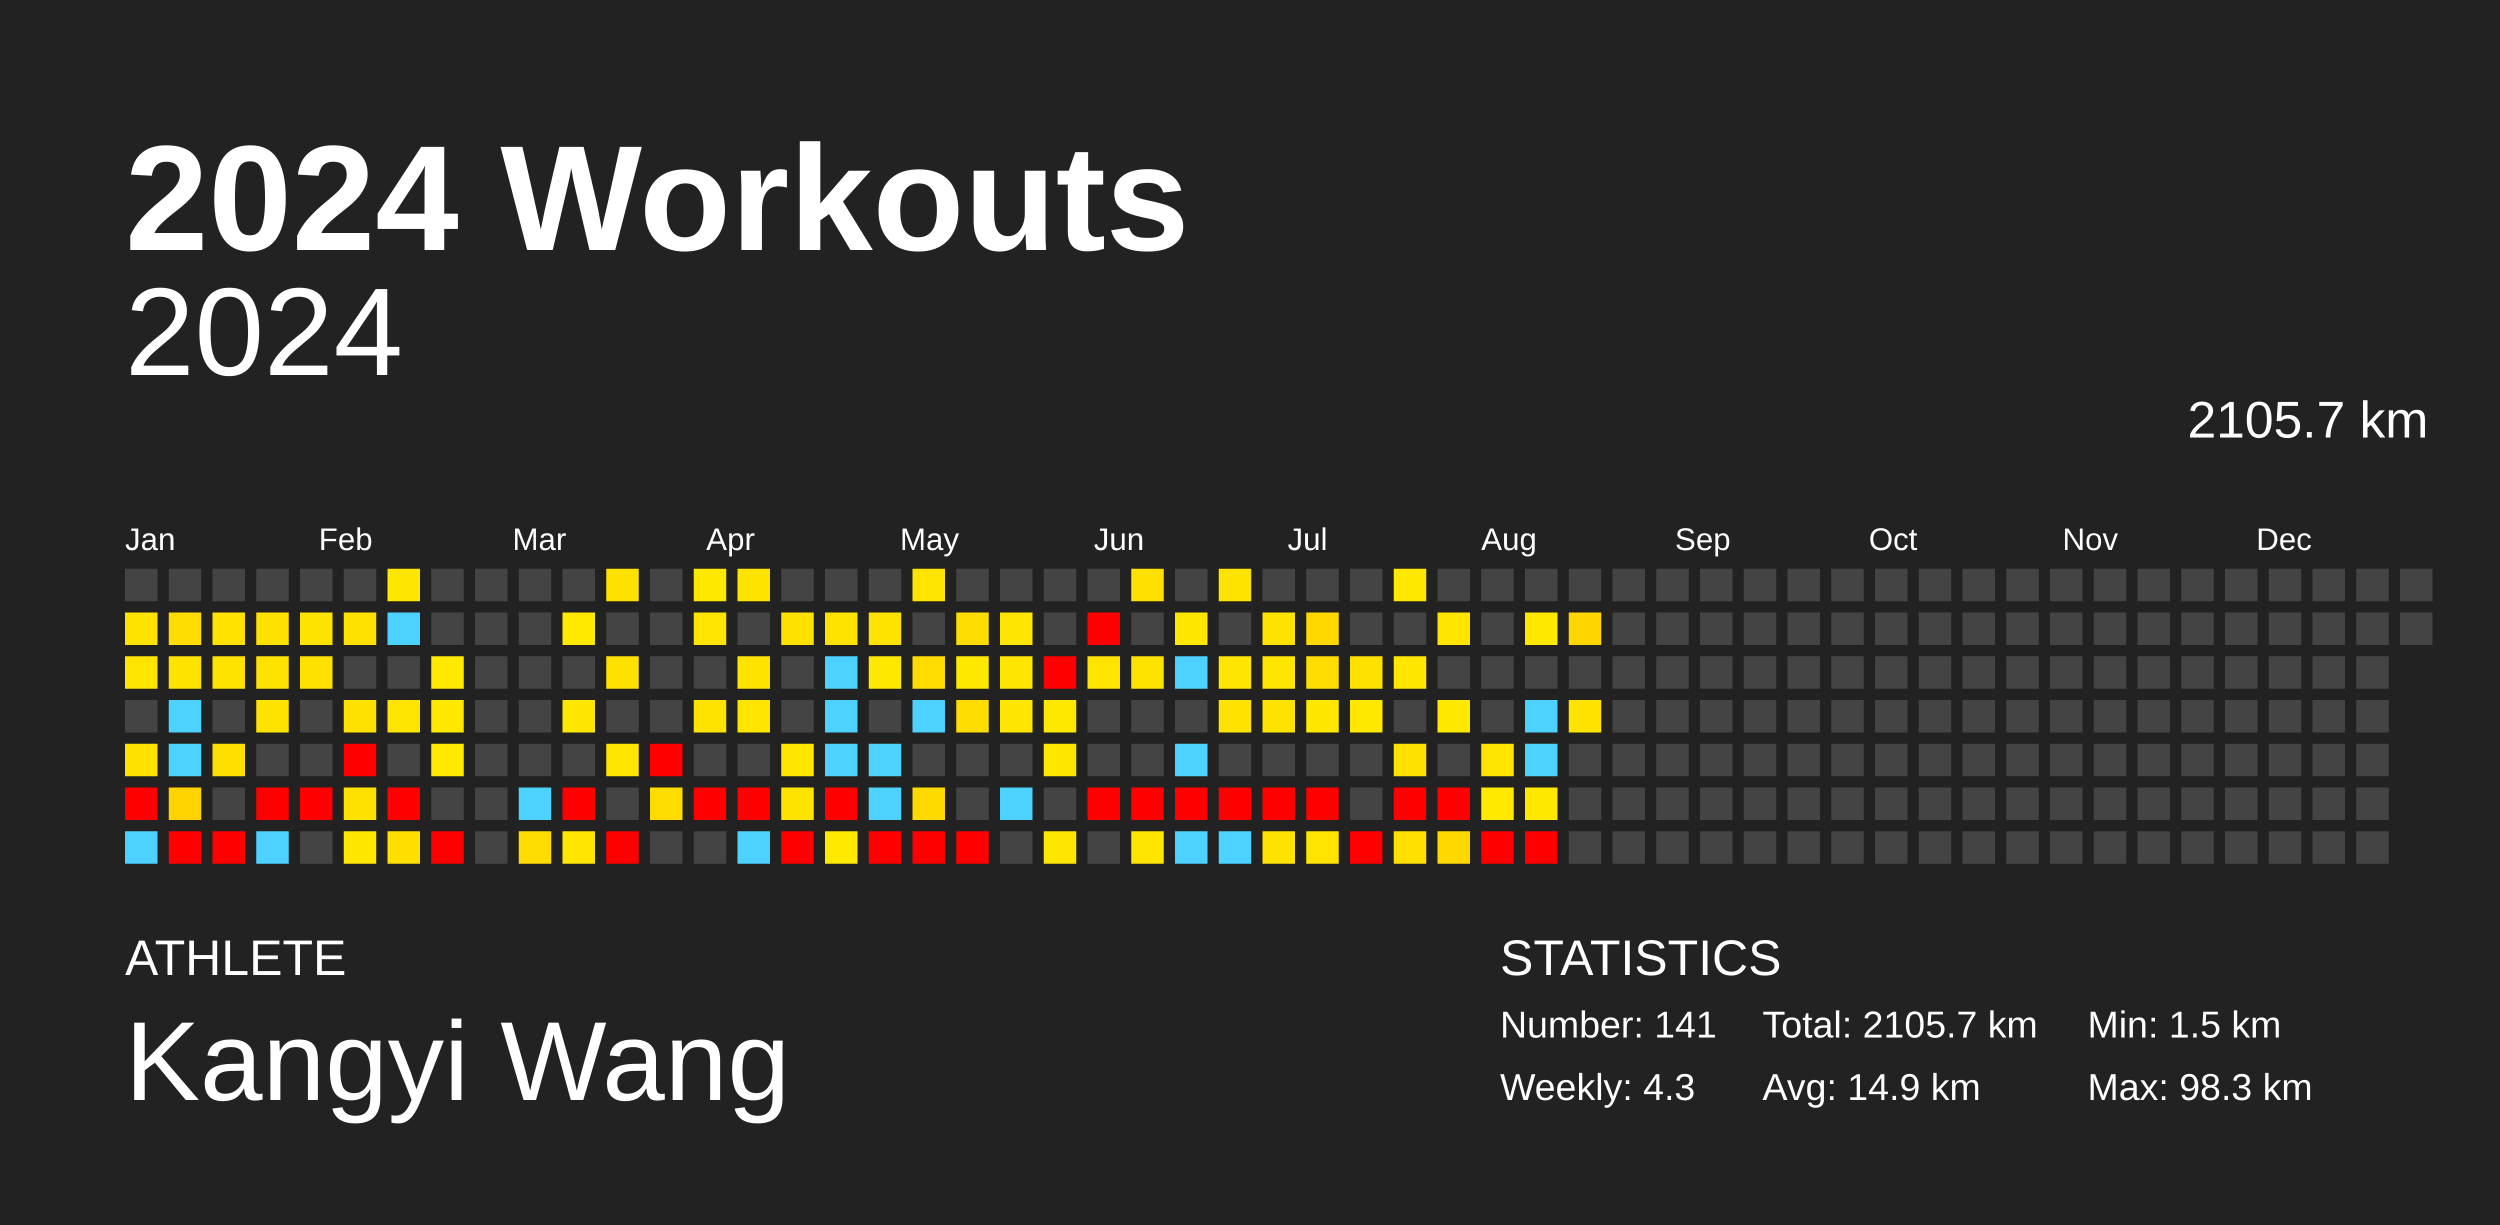
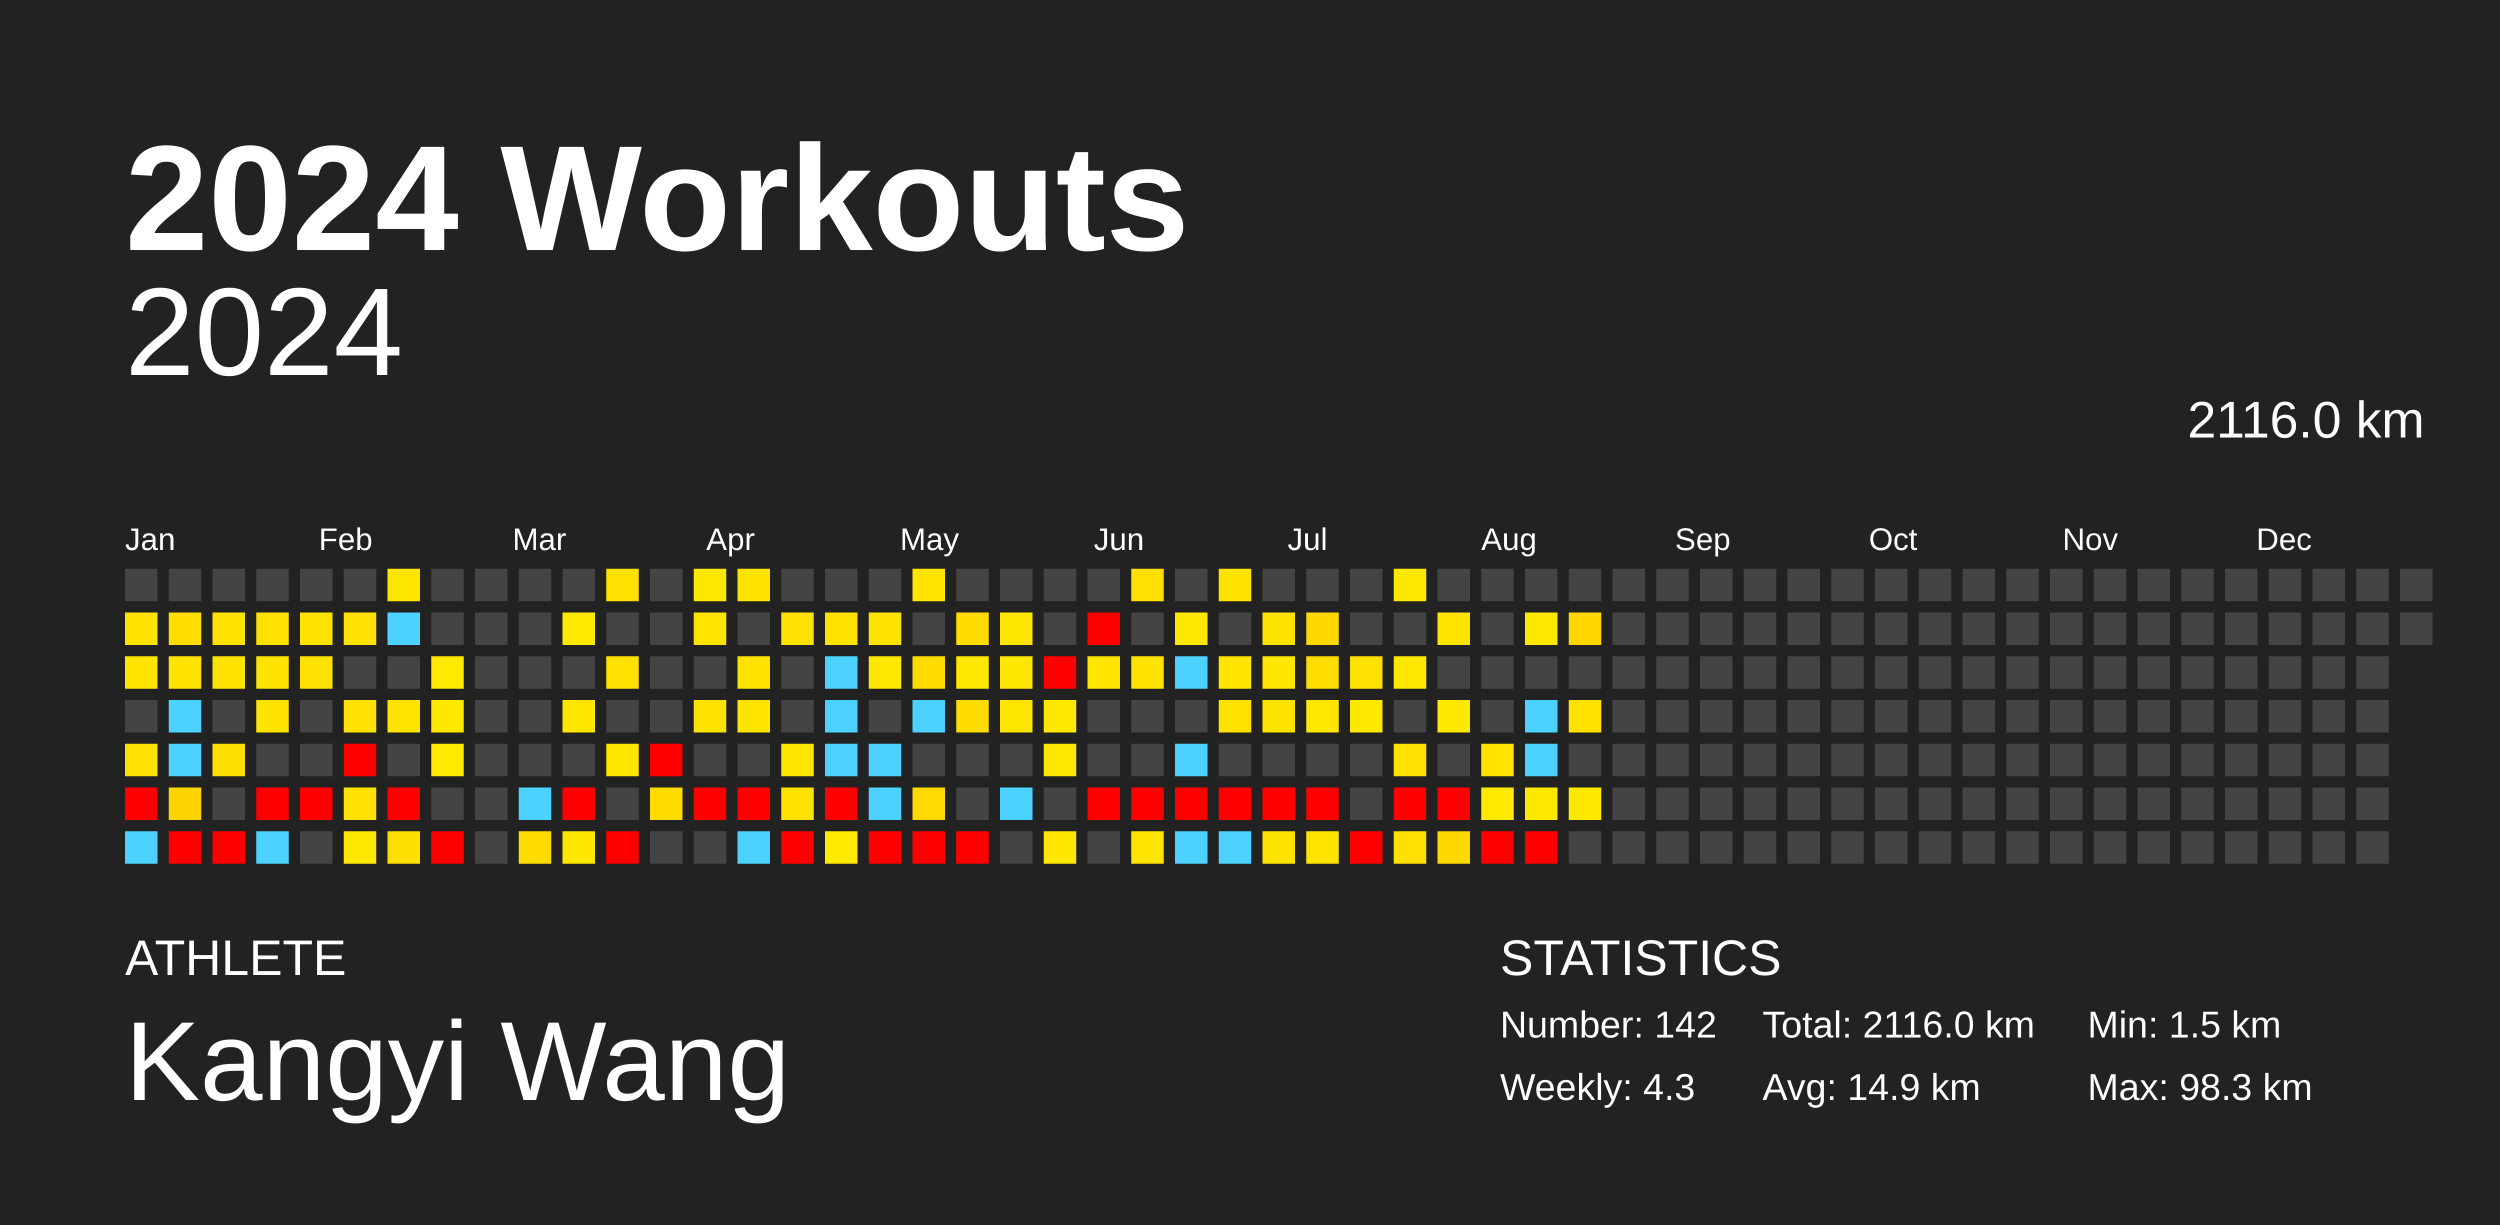
<svg xmlns="http://www.w3.org/2000/svg" baseProfile="full" height="98mm" version="1.1" viewBox="0,0,200,98" width="200mm">
  <defs />
  <rect fill="#222222" height="98" width="200" x="0" y="0" />
  <text fill="#FFFFFF" style="font-size:12px; font-family:Arial; font-weight:bold;" x="10" y="20">2024 Workouts</text>
  <text fill="#FFFFFF" style="font-size:4px; font-family:Arial" x="10" y="78">ATHLETE</text>
  <text fill="#FFFFFF" style="font-size:9px; font-family:Arial" x="10" y="88">Kangyi Wang</text>
  <text fill="#FFFFFF" style="font-size:4px; font-family:Arial" x="120" y="78">STATISTICS</text>
-   <text fill="#FFFFFF" style="font-size:3px; font-family:Arial" x="120" y="83">Number: 141</text>
+   <text fill="#FFFFFF" style="font-size:3px; font-family:Arial" x="120" y="83">Number: 142</text>
  <text fill="#FFFFFF" style="font-size:3px; font-family:Arial" x="120" y="88">Weekly: 4.3</text>
-   <text fill="#FFFFFF" style="font-size:3px; font-family:Arial" x="141" y="83">Total: 2105.7 km</text>
+   <text fill="#FFFFFF" style="font-size:3px; font-family:Arial" x="141" y="83">Total: 2116.0 km</text>
  <text fill="#FFFFFF" style="font-size:3px; font-family:Arial" x="141" y="88">Avg: 14.9 km</text>
  <text fill="#FFFFFF" style="font-size:3px; font-family:Arial" x="167" y="83">Min: 1.5 km</text>
  <text fill="#FFFFFF" style="font-size:3px; font-family:Arial" x="167" y="88">Max: 98.3 km</text>
  <text alignment-baseline="hanging" fill="#FFFFFF" style="font-size:10.0px; font-family:Arial;" x="10" y="30">2024</text>
-   <text alignment-baseline="hanging" fill="#FFFFFF" style="font-size:4.125px; font-family:Arial;" x="175" y="35">2105.7 km</text>
+   <text alignment-baseline="hanging" fill="#FFFFFF" style="font-size:4.125px; font-family:Arial;" x="175" y="35">2116.0 km</text>
  <text fill="#FFFFFF" style="font-size:2.5px; font-family:Arial" x="10.0" y="44">Jan</text>
  <text fill="#FFFFFF" style="font-size:2.5px; font-family:Arial" x="25.5" y="44">Feb</text>
  <text fill="#FFFFFF" style="font-size:2.5px; font-family:Arial" x="41.0" y="44">Mar</text>
  <text fill="#FFFFFF" style="font-size:2.5px; font-family:Arial" x="56.5" y="44">Apr</text>
  <text fill="#FFFFFF" style="font-size:2.5px; font-family:Arial" x="72.0" y="44">May</text>
  <text fill="#FFFFFF" style="font-size:2.5px; font-family:Arial" x="87.5" y="44">Jun</text>
  <text fill="#FFFFFF" style="font-size:2.5px; font-family:Arial" x="103.0" y="44">Jul</text>
  <text fill="#FFFFFF" style="font-size:2.5px; font-family:Arial" x="118.5" y="44">Aug</text>
  <text fill="#FFFFFF" style="font-size:2.5px; font-family:Arial" x="134.0" y="44">Sep</text>
  <text fill="#FFFFFF" style="font-size:2.5px; font-family:Arial" x="149.5" y="44">Oct</text>
  <text fill="#FFFFFF" style="font-size:2.5px; font-family:Arial" x="165.0" y="44">Nov</text>
  <text fill="#FFFFFF" style="font-size:2.5px; font-family:Arial" x="180.5" y="44">Dec</text>
  <rect fill="#444444" height="2.6" width="2.6" x="10.0" y="45.5" />
  <rect fill="#ffe300" height="2.6" width="2.6" x="10.0" y="49.0" />
  <rect fill="#ffe400" height="2.6" width="2.6" x="10.0" y="52.5" />
  <rect fill="#444444" height="2.6" width="2.6" x="10.0" y="56.0" />
  <rect fill="#ffe100" height="2.6" width="2.6" x="10.0" y="59.5" />
  <rect fill="red" height="2.6" width="2.6" x="10.0" y="63.0" />
  <rect fill="#4dd2ff" height="2.6" width="2.6" x="10.0" y="66.5" />
  <rect fill="#444444" height="2.6" width="2.6" x="13.5" y="45.5" />
  <rect fill="#ffdd00" height="2.6" width="2.6" x="13.5" y="49.0" />
  <rect fill="#ffe300" height="2.6" width="2.6" x="13.5" y="52.5" />
  <rect fill="#4dd2ff" height="2.6" width="2.6" x="13.5" y="56.0" />
  <rect fill="#4dd2ff" height="2.6" width="2.6" x="13.5" y="59.5" />
  <rect fill="#ffd300" height="2.6" width="2.6" x="13.5" y="63.0" />
  <rect fill="red" height="2.6" width="2.6" x="13.5" y="66.5" />
  <rect fill="#444444" height="2.6" width="2.6" x="17.0" y="45.5" />
  <rect fill="#ffe200" height="2.6" width="2.6" x="17.0" y="49.0" />
  <rect fill="#ffe300" height="2.6" width="2.6" x="17.0" y="52.5" />
  <rect fill="#444444" height="2.6" width="2.6" x="17.0" y="56.0" />
  <rect fill="#ffdf00" height="2.6" width="2.6" x="17.0" y="59.5" />
  <rect fill="#444444" height="2.6" width="2.6" x="17.0" y="63.0" />
  <rect fill="red" height="2.6" width="2.6" x="17.0" y="66.5" />
  <rect fill="#444444" height="2.6" width="2.6" x="20.5" y="45.5" />
  <rect fill="#ffe100" height="2.6" width="2.6" x="20.5" y="49.0" />
  <rect fill="#ffe300" height="2.6" width="2.6" x="20.5" y="52.5" />
  <rect fill="#ffe300" height="2.6" width="2.6" x="20.5" y="56.0" />
  <rect fill="#444444" height="2.6" width="2.6" x="20.5" y="59.5" />
  <rect fill="red" height="2.6" width="2.6" x="20.5" y="63.0" />
  <rect fill="#4dd2ff" height="2.6" width="2.6" x="20.5" y="66.5" />
  <rect fill="#444444" height="2.6" width="2.6" x="24.0" y="45.5" />
  <rect fill="#ffe300" height="2.6" width="2.6" x="24.0" y="49.0" />
  <rect fill="#ffe100" height="2.6" width="2.6" x="24.0" y="52.5" />
  <rect fill="#444444" height="2.6" width="2.6" x="24.0" y="56.0" />
  <rect fill="#444444" height="2.6" width="2.6" x="24.0" y="59.5" />
  <rect fill="red" height="2.6" width="2.6" x="24.0" y="63.0" />
  <rect fill="#444444" height="2.6" width="2.6" x="24.0" y="66.5" />
  <rect fill="#444444" height="2.6" width="2.6" x="27.5" y="45.5" />
  <rect fill="#ffe100" height="2.6" width="2.6" x="27.5" y="49.0" />
  <rect fill="#444444" height="2.6" width="2.6" x="27.5" y="52.5" />
  <rect fill="#ffe100" height="2.6" width="2.6" x="27.5" y="56.0" />
  <rect fill="red" height="2.6" width="2.6" x="27.5" y="59.5" />
  <rect fill="#ffe100" height="2.6" width="2.6" x="27.5" y="63.0" />
  <rect fill="#ffe700" height="2.6" width="2.6" x="27.5" y="66.5" />
  <rect fill="#ffe600" height="2.6" width="2.6" x="31.0" y="45.5" />
  <rect fill="#4dd2ff" height="2.6" width="2.6" x="31.0" y="49.0" />
  <rect fill="#444444" height="2.6" width="2.6" x="31.0" y="52.5" />
  <rect fill="#ffe400" height="2.6" width="2.6" x="31.0" y="56.0" />
  <rect fill="#444444" height="2.6" width="2.6" x="31.0" y="59.5" />
  <rect fill="red" height="2.6" width="2.6" x="31.0" y="63.0" />
  <rect fill="#ffdf00" height="2.6" width="2.6" x="31.0" y="66.5" />
  <rect fill="#444444" height="2.6" width="2.6" x="34.5" y="45.5" />
  <rect fill="#444444" height="2.6" width="2.6" x="34.5" y="49.0" />
  <rect fill="#ffe900" height="2.6" width="2.6" x="34.5" y="52.5" />
  <rect fill="#ffe800" height="2.6" width="2.6" x="34.5" y="56.0" />
  <rect fill="#ffe900" height="2.6" width="2.6" x="34.5" y="59.5" />
  <rect fill="#444444" height="2.6" width="2.6" x="34.5" y="63.0" />
  <rect fill="red" height="2.6" width="2.6" x="34.5" y="66.5" />
  <rect fill="#444444" height="2.6" width="2.6" x="38.0" y="45.5" />
  <rect fill="#444444" height="2.6" width="2.6" x="38.0" y="49.0" />
  <rect fill="#444444" height="2.6" width="2.6" x="38.0" y="52.5" />
  <rect fill="#444444" height="2.6" width="2.6" x="38.0" y="56.0" />
  <rect fill="#444444" height="2.6" width="2.6" x="38.0" y="59.5" />
  <rect fill="#444444" height="2.6" width="2.6" x="38.0" y="63.0" />
  <rect fill="#444444" height="2.6" width="2.6" x="38.0" y="66.5" />
  <rect fill="#444444" height="2.6" width="2.6" x="41.5" y="45.5" />
  <rect fill="#444444" height="2.6" width="2.6" x="41.5" y="49.0" />
  <rect fill="#444444" height="2.6" width="2.6" x="41.5" y="52.5" />
  <rect fill="#444444" height="2.6" width="2.6" x="41.5" y="56.0" />
  <rect fill="#444444" height="2.6" width="2.6" x="41.5" y="59.5" />
  <rect fill="#4dd2ff" height="2.6" width="2.6" x="41.5" y="63.0" />
  <rect fill="#ffdc00" height="2.6" width="2.6" x="41.5" y="66.5" />
  <rect fill="#444444" height="2.6" width="2.6" x="45.0" y="45.5" />
  <rect fill="#ffe900" height="2.6" width="2.6" x="45.0" y="49.0" />
  <rect fill="#444444" height="2.6" width="2.6" x="45.0" y="52.5" />
  <rect fill="#ffe600" height="2.6" width="2.6" x="45.0" y="56.0" />
  <rect fill="#444444" height="2.6" width="2.6" x="45.0" y="59.5" />
  <rect fill="red" height="2.6" width="2.6" x="45.0" y="63.0" />
  <rect fill="#ffe600" height="2.6" width="2.6" x="45.0" y="66.5" />
  <rect fill="#ffe100" height="2.6" width="2.6" x="48.5" y="45.5" />
  <rect fill="#444444" height="2.6" width="2.6" x="48.5" y="49.0" />
  <rect fill="#ffe100" height="2.6" width="2.6" x="48.5" y="52.5" />
  <rect fill="#444444" height="2.6" width="2.6" x="48.5" y="56.0" />
  <rect fill="#ffe500" height="2.6" width="2.6" x="48.5" y="59.5" />
  <rect fill="#444444" height="2.6" width="2.6" x="48.5" y="63.0" />
  <rect fill="red" height="2.6" width="2.6" x="48.5" y="66.5" />
  <rect fill="#444444" height="2.6" width="2.6" x="52.0" y="45.5" />
  <rect fill="#444444" height="2.6" width="2.6" x="52.0" y="49.0" />
  <rect fill="#444444" height="2.6" width="2.6" x="52.0" y="52.5" />
  <rect fill="#444444" height="2.6" width="2.6" x="52.0" y="56.0" />
  <rect fill="red" height="2.6" width="2.6" x="52.0" y="59.5" />
  <rect fill="#ffdc00" height="2.6" width="2.6" x="52.0" y="63.0" />
  <rect fill="#444444" height="2.6" width="2.6" x="52.0" y="66.5" />
  <rect fill="#ffe800" height="2.6" width="2.6" x="55.5" y="45.5" />
  <rect fill="#ffe400" height="2.6" width="2.6" x="55.5" y="49.0" />
  <rect fill="#444444" height="2.6" width="2.6" x="55.5" y="52.5" />
  <rect fill="#ffe300" height="2.6" width="2.6" x="55.5" y="56.0" />
  <rect fill="#444444" height="2.6" width="2.6" x="55.5" y="59.5" />
  <rect fill="red" height="2.6" width="2.6" x="55.5" y="63.0" />
  <rect fill="#444444" height="2.6" width="2.6" x="55.5" y="66.5" />
  <rect fill="#ffe300" height="2.6" width="2.6" x="59.0" y="45.5" />
  <rect fill="#444444" height="2.6" width="2.6" x="59.0" y="49.0" />
  <rect fill="#ffe300" height="2.6" width="2.6" x="59.0" y="52.5" />
  <rect fill="#ffe400" height="2.6" width="2.6" x="59.0" y="56.0" />
  <rect fill="#444444" height="2.6" width="2.6" x="59.0" y="59.5" />
  <rect fill="red" height="2.6" width="2.6" x="59.0" y="63.0" />
  <rect fill="#4dd2ff" height="2.6" width="2.6" x="59.0" y="66.5" />
  <rect fill="#444444" height="2.6" width="2.6" x="62.5" y="45.5" />
  <rect fill="#ffe100" height="2.6" width="2.6" x="62.5" y="49.0" />
  <rect fill="#444444" height="2.6" width="2.6" x="62.5" y="52.5" />
  <rect fill="#444444" height="2.6" width="2.6" x="62.5" y="56.0" />
  <rect fill="#ffe600" height="2.6" width="2.6" x="62.5" y="59.5" />
  <rect fill="#ffe300" height="2.6" width="2.6" x="62.5" y="63.0" />
  <rect fill="red" height="2.6" width="2.6" x="62.5" y="66.5" />
  <rect fill="#444444" height="2.6" width="2.6" x="66.0" y="45.5" />
  <rect fill="#ffe300" height="2.6" width="2.6" x="66.0" y="49.0" />
  <rect fill="#4dd2ff" height="2.6" width="2.6" x="66.0" y="52.5" />
  <rect fill="#4dd2ff" height="2.6" width="2.6" x="66.0" y="56.0" />
  <rect fill="#4dd2ff" height="2.6" width="2.6" x="66.0" y="59.5" />
  <rect fill="red" height="2.6" width="2.6" x="66.0" y="63.0" />
  <rect fill="#ffe900" height="2.6" width="2.6" x="66.0" y="66.5" />
  <rect fill="#444444" height="2.6" width="2.6" x="69.5" y="45.5" />
  <rect fill="#ffe300" height="2.6" width="2.6" x="69.5" y="49.0" />
  <rect fill="#ffe800" height="2.6" width="2.6" x="69.5" y="52.5" />
  <rect fill="#444444" height="2.6" width="2.6" x="69.5" y="56.0" />
  <rect fill="#4dd2ff" height="2.6" width="2.6" x="69.5" y="59.5" />
  <rect fill="#4dd2ff" height="2.6" width="2.6" x="69.5" y="63.0" />
  <rect fill="red" height="2.6" width="2.6" x="69.5" y="66.5" />
  <rect fill="#ffe400" height="2.6" width="2.6" x="73.0" y="45.5" />
  <rect fill="#444444" height="2.6" width="2.6" x="73.0" y="49.0" />
  <rect fill="#ffdc00" height="2.6" width="2.6" x="73.0" y="52.5" />
  <rect fill="#4dd2ff" height="2.6" width="2.6" x="73.0" y="56.0" />
  <rect fill="#444444" height="2.6" width="2.6" x="73.0" y="59.5" />
  <rect fill="#ffda00" height="2.6" width="2.6" x="73.0" y="63.0" />
  <rect fill="red" height="2.6" width="2.6" x="73.0" y="66.5" />
  <rect fill="#444444" height="2.6" width="2.6" x="76.5" y="45.5" />
  <rect fill="#ffdc00" height="2.6" width="2.6" x="76.5" y="49.0" />
  <rect fill="#ffe800" height="2.6" width="2.6" x="76.5" y="52.5" />
  <rect fill="#ffdc00" height="2.6" width="2.6" x="76.5" y="56.0" />
  <rect fill="#444444" height="2.6" width="2.6" x="76.5" y="59.5" />
  <rect fill="#444444" height="2.6" width="2.6" x="76.5" y="63.0" />
  <rect fill="red" height="2.6" width="2.6" x="76.5" y="66.5" />
  <rect fill="#444444" height="2.6" width="2.6" x="80.0" y="45.5" />
  <rect fill="#ffe600" height="2.6" width="2.6" x="80.0" y="49.0" />
  <rect fill="#ffe600" height="2.6" width="2.6" x="80.0" y="52.5" />
  <rect fill="#ffe600" height="2.6" width="2.6" x="80.0" y="56.0" />
  <rect fill="#444444" height="2.6" width="2.6" x="80.0" y="59.5" />
  <rect fill="#4dd2ff" height="2.6" width="2.6" x="80.0" y="63.0" />
  <rect fill="#444444" height="2.6" width="2.6" x="80.0" y="66.5" />
  <rect fill="#444444" height="2.6" width="2.6" x="83.5" y="45.5" />
  <rect fill="#444444" height="2.6" width="2.6" x="83.5" y="49.0" />
  <rect fill="red" height="2.6" width="2.6" x="83.5" y="52.5" />
  <rect fill="#ffe800" height="2.6" width="2.6" x="83.5" y="56.0" />
  <rect fill="#ffe700" height="2.6" width="2.6" x="83.5" y="59.5" />
  <rect fill="#444444" height="2.6" width="2.6" x="83.5" y="63.0" />
  <rect fill="#ffe600" height="2.6" width="2.6" x="83.5" y="66.5" />
  <rect fill="#444444" height="2.6" width="2.6" x="87.0" y="45.5" />
  <rect fill="red" height="2.6" width="2.6" x="87.0" y="49.0" />
  <rect fill="#ffe400" height="2.6" width="2.6" x="87.0" y="52.5" />
  <rect fill="#444444" height="2.6" width="2.6" x="87.0" y="56.0" />
  <rect fill="#444444" height="2.6" width="2.6" x="87.0" y="59.5" />
  <rect fill="red" height="2.6" width="2.6" x="87.0" y="63.0" />
  <rect fill="#444444" height="2.6" width="2.6" x="87.0" y="66.5" />
  <rect fill="#ffe000" height="2.6" width="2.6" x="90.5" y="45.5" />
  <rect fill="#444444" height="2.6" width="2.6" x="90.5" y="49.0" />
  <rect fill="#ffe300" height="2.6" width="2.6" x="90.5" y="52.5" />
  <rect fill="#444444" height="2.6" width="2.6" x="90.5" y="56.0" />
  <rect fill="#444444" height="2.6" width="2.6" x="90.5" y="59.5" />
  <rect fill="red" height="2.6" width="2.6" x="90.5" y="63.0" />
  <rect fill="#ffe500" height="2.6" width="2.6" x="90.5" y="66.5" />
  <rect fill="#444444" height="2.6" width="2.6" x="94.0" y="45.5" />
  <rect fill="#ffe700" height="2.6" width="2.6" x="94.0" y="49.0" />
  <rect fill="#4dd2ff" height="2.6" width="2.6" x="94.0" y="52.5" />
  <rect fill="#444444" height="2.6" width="2.6" x="94.0" y="56.0" />
  <rect fill="#4dd2ff" height="2.6" width="2.6" x="94.0" y="59.5" />
  <rect fill="red" height="2.6" width="2.6" x="94.0" y="63.0" />
  <rect fill="#4dd2ff" height="2.6" width="2.6" x="94.0" y="66.5" />
  <rect fill="#ffe300" height="2.6" width="2.6" x="97.5" y="45.5" />
  <rect fill="#444444" height="2.6" width="2.6" x="97.5" y="49.0" />
  <rect fill="#ffe500" height="2.6" width="2.6" x="97.5" y="52.5" />
  <rect fill="#ffe200" height="2.6" width="2.6" x="97.5" y="56.0" />
  <rect fill="#444444" height="2.6" width="2.6" x="97.5" y="59.5" />
  <rect fill="red" height="2.6" width="2.6" x="97.5" y="63.0" />
  <rect fill="#4dd2ff" height="2.6" width="2.6" x="97.5" y="66.5" />
  <rect fill="#444444" height="2.6" width="2.6" x="101.0" y="45.5" />
  <rect fill="#ffe300" height="2.6" width="2.6" x="101.0" y="49.0" />
  <rect fill="#ffe600" height="2.6" width="2.6" x="101.0" y="52.5" />
  <rect fill="#ffe300" height="2.6" width="2.6" x="101.0" y="56.0" />
  <rect fill="#444444" height="2.6" width="2.6" x="101.0" y="59.5" />
  <rect fill="red" height="2.6" width="2.6" x="101.0" y="63.0" />
  <rect fill="#ffe300" height="2.6" width="2.6" x="101.0" y="66.5" />
  <rect fill="#444444" height="2.6" width="2.6" x="104.5" y="45.5" />
  <rect fill="#ffd800" height="2.6" width="2.6" x="104.5" y="49.0" />
  <rect fill="#ffdd00" height="2.6" width="2.6" x="104.5" y="52.5" />
  <rect fill="#ffe700" height="2.6" width="2.6" x="104.5" y="56.0" />
  <rect fill="#444444" height="2.6" width="2.6" x="104.5" y="59.5" />
  <rect fill="red" height="2.6" width="2.6" x="104.5" y="63.0" />
  <rect fill="#ffe400" height="2.6" width="2.6" x="104.5" y="66.5" />
  <rect fill="#444444" height="2.6" width="2.6" x="108.0" y="45.5" />
  <rect fill="#444444" height="2.6" width="2.6" x="108.0" y="49.0" />
  <rect fill="#ffe100" height="2.6" width="2.6" x="108.0" y="52.5" />
  <rect fill="#ffe800" height="2.6" width="2.6" x="108.0" y="56.0" />
  <rect fill="#444444" height="2.6" width="2.6" x="108.0" y="59.5" />
  <rect fill="#444444" height="2.6" width="2.6" x="108.0" y="63.0" />
  <rect fill="red" height="2.6" width="2.6" x="108.0" y="66.5" />
  <rect fill="#ffe800" height="2.6" width="2.6" x="111.5" y="45.5" />
  <rect fill="#444444" height="2.6" width="2.6" x="111.5" y="49.0" />
  <rect fill="#ffe700" height="2.6" width="2.6" x="111.5" y="52.5" />
  <rect fill="#444444" height="2.6" width="2.6" x="111.5" y="56.0" />
  <rect fill="#ffe100" height="2.6" width="2.6" x="111.5" y="59.5" />
  <rect fill="red" height="2.6" width="2.6" x="111.5" y="63.0" />
  <rect fill="#ffe000" height="2.6" width="2.6" x="111.5" y="66.5" />
  <rect fill="#444444" height="2.6" width="2.6" x="115.0" y="45.5" />
  <rect fill="#ffe400" height="2.6" width="2.6" x="115.0" y="49.0" />
  <rect fill="#444444" height="2.6" width="2.6" x="115.0" y="52.5" />
  <rect fill="#ffe800" height="2.6" width="2.6" x="115.0" y="56.0" />
  <rect fill="#444444" height="2.6" width="2.6" x="115.0" y="59.5" />
  <rect fill="red" height="2.6" width="2.6" x="115.0" y="63.0" />
  <rect fill="#ffd800" height="2.6" width="2.6" x="115.0" y="66.5" />
  <rect fill="#444444" height="2.6" width="2.6" x="118.5" y="45.5" />
  <rect fill="#444444" height="2.6" width="2.6" x="118.5" y="49.0" />
  <rect fill="#444444" height="2.6" width="2.6" x="118.5" y="52.5" />
  <rect fill="#444444" height="2.6" width="2.6" x="118.5" y="56.0" />
  <rect fill="#ffe400" height="2.6" width="2.6" x="118.5" y="59.5" />
  <rect fill="#ffe900" height="2.6" width="2.6" x="118.5" y="63.0" />
  <rect fill="red" height="2.6" width="2.6" x="118.5" y="66.5" />
  <rect fill="#444444" height="2.6" width="2.6" x="122.0" y="45.5" />
  <rect fill="#ffe800" height="2.6" width="2.6" x="122.0" y="49.0" />
  <rect fill="#444444" height="2.6" width="2.6" x="122.0" y="52.5" />
  <rect fill="#4dd2ff" height="2.6" width="2.6" x="122.0" y="56.0" />
  <rect fill="#4dd2ff" height="2.6" width="2.6" x="122.0" y="59.5" />
  <rect fill="#ffe800" height="2.6" width="2.6" x="122.0" y="63.0" />
  <rect fill="red" height="2.6" width="2.6" x="122.0" y="66.5" />
  <rect fill="#444444" height="2.6" width="2.6" x="125.5" y="45.5" />
  <rect fill="#ffd600" height="2.6" width="2.6" x="125.5" y="49.0" />
  <rect fill="#444444" height="2.6" width="2.6" x="125.5" y="52.5" />
  <rect fill="#ffe200" height="2.6" width="2.6" x="125.5" y="56.0" />
  <rect fill="#444444" height="2.6" width="2.6" x="125.5" y="59.5" />
-   <rect fill="#444444" height="2.6" width="2.6" x="125.5" y="63.0" />
+   <rect fill="#ffe800" height="2.6" width="2.6" x="125.5" y="63.0" />
  <rect fill="#444444" height="2.6" width="2.6" x="125.5" y="66.5" />
  <rect fill="#444444" height="2.6" width="2.6" x="129.0" y="45.5" />
  <rect fill="#444444" height="2.6" width="2.6" x="129.0" y="49.0" />
  <rect fill="#444444" height="2.6" width="2.6" x="129.0" y="52.5" />
  <rect fill="#444444" height="2.6" width="2.6" x="129.0" y="56.0" />
  <rect fill="#444444" height="2.6" width="2.6" x="129.0" y="59.5" />
  <rect fill="#444444" height="2.6" width="2.6" x="129.0" y="63.0" />
  <rect fill="#444444" height="2.6" width="2.6" x="129.0" y="66.5" />
  <rect fill="#444444" height="2.6" width="2.6" x="132.5" y="45.5" />
  <rect fill="#444444" height="2.6" width="2.6" x="132.5" y="49.0" />
  <rect fill="#444444" height="2.6" width="2.6" x="132.5" y="52.5" />
  <rect fill="#444444" height="2.6" width="2.6" x="132.5" y="56.0" />
  <rect fill="#444444" height="2.6" width="2.6" x="132.5" y="59.5" />
  <rect fill="#444444" height="2.6" width="2.6" x="132.5" y="63.0" />
  <rect fill="#444444" height="2.6" width="2.6" x="132.5" y="66.5" />
  <rect fill="#444444" height="2.6" width="2.6" x="136.0" y="45.5" />
  <rect fill="#444444" height="2.6" width="2.6" x="136.0" y="49.0" />
  <rect fill="#444444" height="2.6" width="2.6" x="136.0" y="52.5" />
  <rect fill="#444444" height="2.6" width="2.6" x="136.0" y="56.0" />
  <rect fill="#444444" height="2.6" width="2.6" x="136.0" y="59.5" />
  <rect fill="#444444" height="2.6" width="2.6" x="136.0" y="63.0" />
  <rect fill="#444444" height="2.6" width="2.6" x="136.0" y="66.5" />
  <rect fill="#444444" height="2.6" width="2.6" x="139.5" y="45.5" />
  <rect fill="#444444" height="2.6" width="2.6" x="139.5" y="49.0" />
  <rect fill="#444444" height="2.6" width="2.6" x="139.5" y="52.5" />
  <rect fill="#444444" height="2.6" width="2.6" x="139.5" y="56.0" />
  <rect fill="#444444" height="2.6" width="2.6" x="139.5" y="59.5" />
  <rect fill="#444444" height="2.6" width="2.6" x="139.5" y="63.0" />
  <rect fill="#444444" height="2.6" width="2.6" x="139.5" y="66.5" />
  <rect fill="#444444" height="2.6" width="2.6" x="143.0" y="45.5" />
  <rect fill="#444444" height="2.6" width="2.6" x="143.0" y="49.0" />
  <rect fill="#444444" height="2.6" width="2.6" x="143.0" y="52.5" />
  <rect fill="#444444" height="2.6" width="2.6" x="143.0" y="56.0" />
  <rect fill="#444444" height="2.6" width="2.6" x="143.0" y="59.5" />
  <rect fill="#444444" height="2.6" width="2.6" x="143.0" y="63.0" />
  <rect fill="#444444" height="2.6" width="2.6" x="143.0" y="66.5" />
  <rect fill="#444444" height="2.6" width="2.6" x="146.5" y="45.5" />
  <rect fill="#444444" height="2.6" width="2.6" x="146.5" y="49.0" />
  <rect fill="#444444" height="2.6" width="2.6" x="146.5" y="52.5" />
  <rect fill="#444444" height="2.6" width="2.6" x="146.5" y="56.0" />
  <rect fill="#444444" height="2.6" width="2.6" x="146.5" y="59.5" />
  <rect fill="#444444" height="2.6" width="2.6" x="146.5" y="63.0" />
  <rect fill="#444444" height="2.6" width="2.6" x="146.5" y="66.5" />
  <rect fill="#444444" height="2.6" width="2.6" x="150.0" y="45.5" />
  <rect fill="#444444" height="2.6" width="2.6" x="150.0" y="49.0" />
  <rect fill="#444444" height="2.6" width="2.6" x="150.0" y="52.5" />
  <rect fill="#444444" height="2.6" width="2.6" x="150.0" y="56.0" />
  <rect fill="#444444" height="2.6" width="2.6" x="150.0" y="59.5" />
  <rect fill="#444444" height="2.6" width="2.6" x="150.0" y="63.0" />
  <rect fill="#444444" height="2.6" width="2.6" x="150.0" y="66.5" />
  <rect fill="#444444" height="2.6" width="2.6" x="153.5" y="45.5" />
  <rect fill="#444444" height="2.6" width="2.6" x="153.5" y="49.0" />
  <rect fill="#444444" height="2.6" width="2.6" x="153.5" y="52.5" />
  <rect fill="#444444" height="2.6" width="2.6" x="153.5" y="56.0" />
  <rect fill="#444444" height="2.6" width="2.6" x="153.5" y="59.5" />
  <rect fill="#444444" height="2.6" width="2.6" x="153.5" y="63.0" />
  <rect fill="#444444" height="2.6" width="2.6" x="153.5" y="66.5" />
  <rect fill="#444444" height="2.6" width="2.6" x="157.0" y="45.5" />
  <rect fill="#444444" height="2.6" width="2.6" x="157.0" y="49.0" />
  <rect fill="#444444" height="2.6" width="2.6" x="157.0" y="52.5" />
  <rect fill="#444444" height="2.6" width="2.6" x="157.0" y="56.0" />
  <rect fill="#444444" height="2.6" width="2.6" x="157.0" y="59.5" />
  <rect fill="#444444" height="2.6" width="2.6" x="157.0" y="63.0" />
  <rect fill="#444444" height="2.6" width="2.6" x="157.0" y="66.5" />
  <rect fill="#444444" height="2.6" width="2.6" x="160.5" y="45.5" />
  <rect fill="#444444" height="2.6" width="2.6" x="160.5" y="49.0" />
  <rect fill="#444444" height="2.6" width="2.6" x="160.5" y="52.5" />
  <rect fill="#444444" height="2.6" width="2.6" x="160.5" y="56.0" />
  <rect fill="#444444" height="2.6" width="2.6" x="160.5" y="59.5" />
  <rect fill="#444444" height="2.6" width="2.6" x="160.5" y="63.0" />
  <rect fill="#444444" height="2.6" width="2.6" x="160.5" y="66.5" />
  <rect fill="#444444" height="2.6" width="2.6" x="164.0" y="45.5" />
  <rect fill="#444444" height="2.6" width="2.6" x="164.0" y="49.0" />
  <rect fill="#444444" height="2.6" width="2.6" x="164.0" y="52.5" />
  <rect fill="#444444" height="2.6" width="2.6" x="164.0" y="56.0" />
  <rect fill="#444444" height="2.6" width="2.6" x="164.0" y="59.5" />
  <rect fill="#444444" height="2.6" width="2.6" x="164.0" y="63.0" />
  <rect fill="#444444" height="2.6" width="2.6" x="164.0" y="66.5" />
  <rect fill="#444444" height="2.6" width="2.6" x="167.5" y="45.5" />
  <rect fill="#444444" height="2.6" width="2.6" x="167.5" y="49.0" />
  <rect fill="#444444" height="2.6" width="2.6" x="167.5" y="52.5" />
  <rect fill="#444444" height="2.6" width="2.6" x="167.5" y="56.0" />
  <rect fill="#444444" height="2.6" width="2.6" x="167.5" y="59.5" />
  <rect fill="#444444" height="2.6" width="2.6" x="167.5" y="63.0" />
  <rect fill="#444444" height="2.6" width="2.6" x="167.5" y="66.5" />
  <rect fill="#444444" height="2.6" width="2.6" x="171.0" y="45.5" />
  <rect fill="#444444" height="2.6" width="2.6" x="171.0" y="49.0" />
  <rect fill="#444444" height="2.6" width="2.6" x="171.0" y="52.5" />
  <rect fill="#444444" height="2.6" width="2.6" x="171.0" y="56.0" />
  <rect fill="#444444" height="2.6" width="2.6" x="171.0" y="59.5" />
  <rect fill="#444444" height="2.6" width="2.6" x="171.0" y="63.0" />
  <rect fill="#444444" height="2.6" width="2.6" x="171.0" y="66.5" />
  <rect fill="#444444" height="2.6" width="2.6" x="174.5" y="45.5" />
  <rect fill="#444444" height="2.6" width="2.6" x="174.5" y="49.0" />
  <rect fill="#444444" height="2.6" width="2.6" x="174.5" y="52.5" />
  <rect fill="#444444" height="2.6" width="2.6" x="174.5" y="56.0" />
  <rect fill="#444444" height="2.6" width="2.6" x="174.5" y="59.5" />
  <rect fill="#444444" height="2.6" width="2.6" x="174.5" y="63.0" />
  <rect fill="#444444" height="2.6" width="2.6" x="174.5" y="66.5" />
  <rect fill="#444444" height="2.6" width="2.6" x="178.0" y="45.5" />
  <rect fill="#444444" height="2.6" width="2.6" x="178.0" y="49.0" />
  <rect fill="#444444" height="2.6" width="2.6" x="178.0" y="52.5" />
  <rect fill="#444444" height="2.6" width="2.6" x="178.0" y="56.0" />
  <rect fill="#444444" height="2.6" width="2.6" x="178.0" y="59.5" />
  <rect fill="#444444" height="2.6" width="2.6" x="178.0" y="63.0" />
  <rect fill="#444444" height="2.6" width="2.6" x="178.0" y="66.5" />
  <rect fill="#444444" height="2.6" width="2.6" x="181.5" y="45.5" />
  <rect fill="#444444" height="2.6" width="2.6" x="181.5" y="49.0" />
  <rect fill="#444444" height="2.6" width="2.6" x="181.5" y="52.5" />
  <rect fill="#444444" height="2.6" width="2.6" x="181.5" y="56.0" />
  <rect fill="#444444" height="2.6" width="2.6" x="181.5" y="59.5" />
  <rect fill="#444444" height="2.6" width="2.6" x="181.5" y="63.0" />
  <rect fill="#444444" height="2.6" width="2.6" x="181.5" y="66.5" />
  <rect fill="#444444" height="2.6" width="2.6" x="185.0" y="45.5" />
  <rect fill="#444444" height="2.6" width="2.6" x="185.0" y="49.0" />
  <rect fill="#444444" height="2.6" width="2.6" x="185.0" y="52.5" />
  <rect fill="#444444" height="2.6" width="2.6" x="185.0" y="56.0" />
  <rect fill="#444444" height="2.6" width="2.6" x="185.0" y="59.5" />
  <rect fill="#444444" height="2.6" width="2.6" x="185.0" y="63.0" />
  <rect fill="#444444" height="2.6" width="2.6" x="185.0" y="66.5" />
  <rect fill="#444444" height="2.6" width="2.6" x="188.5" y="45.5" />
  <rect fill="#444444" height="2.6" width="2.6" x="188.5" y="49.0" />
  <rect fill="#444444" height="2.6" width="2.6" x="188.5" y="52.5" />
  <rect fill="#444444" height="2.6" width="2.6" x="188.5" y="56.0" />
  <rect fill="#444444" height="2.6" width="2.6" x="188.5" y="59.5" />
  <rect fill="#444444" height="2.6" width="2.6" x="188.5" y="63.0" />
  <rect fill="#444444" height="2.6" width="2.6" x="188.5" y="66.5" />
  <rect fill="#444444" height="2.6" width="2.6" x="192.0" y="45.5" />
  <rect fill="#444444" height="2.6" width="2.6" x="192.0" y="49.0" />
</svg>
